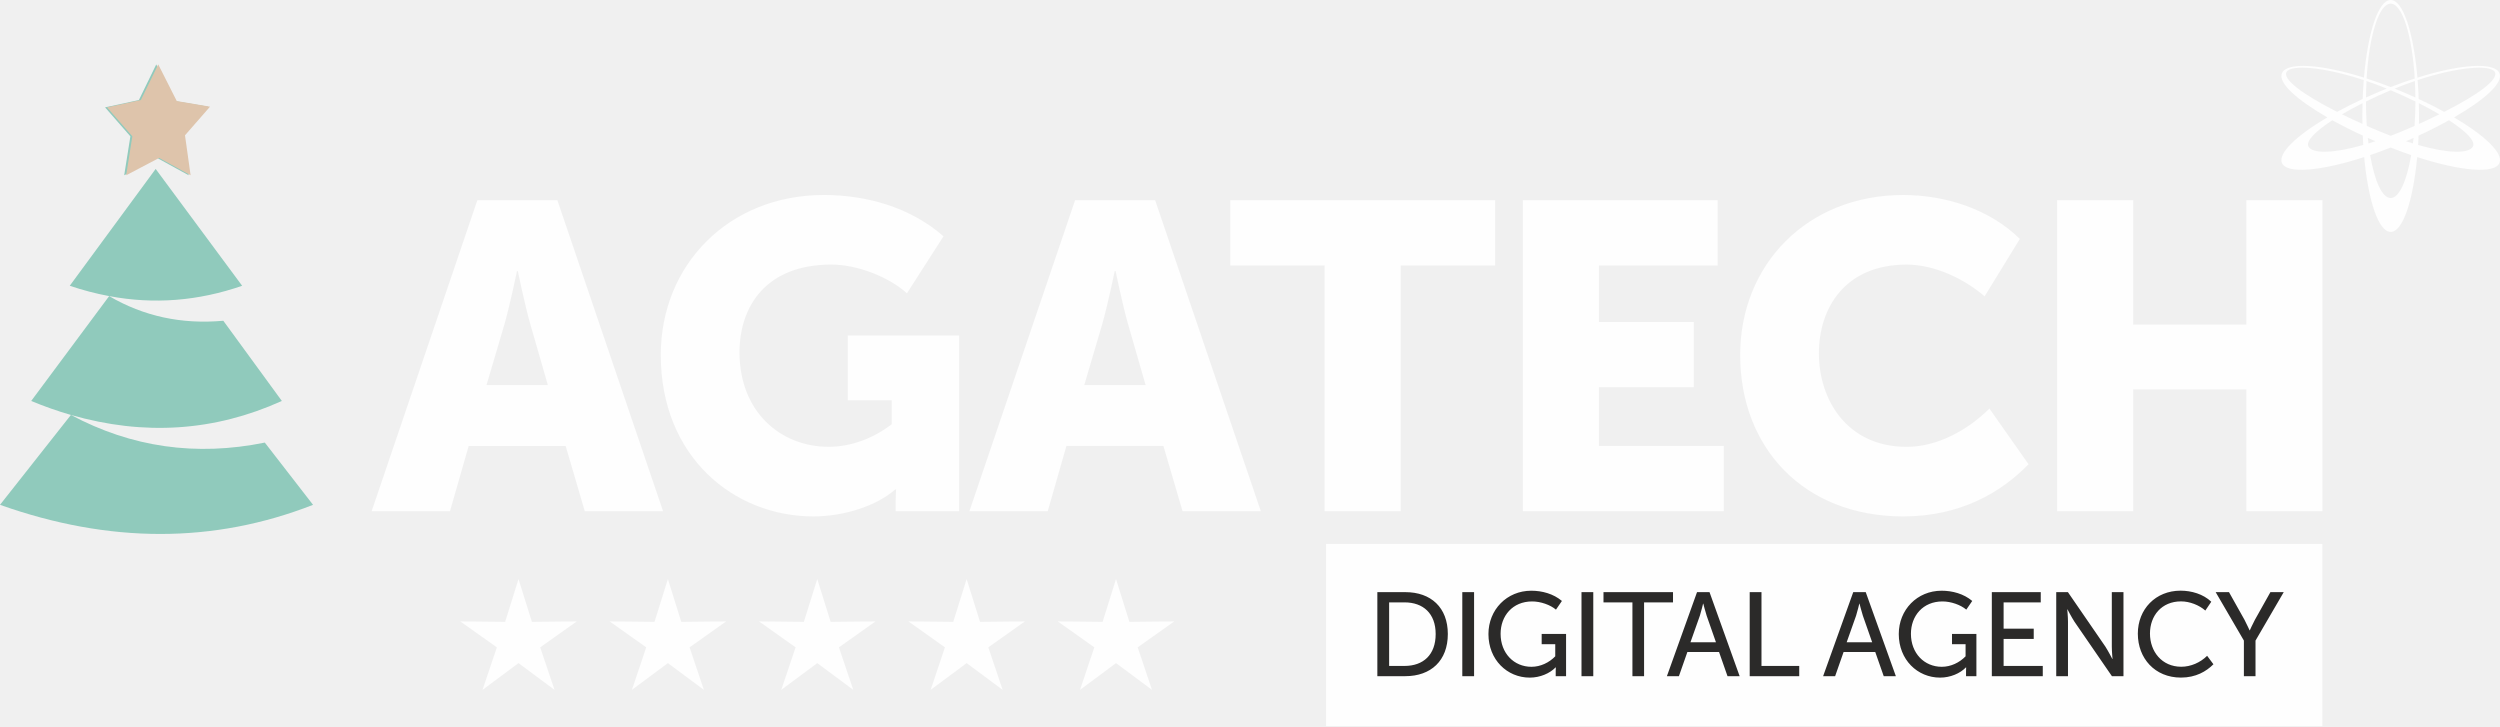
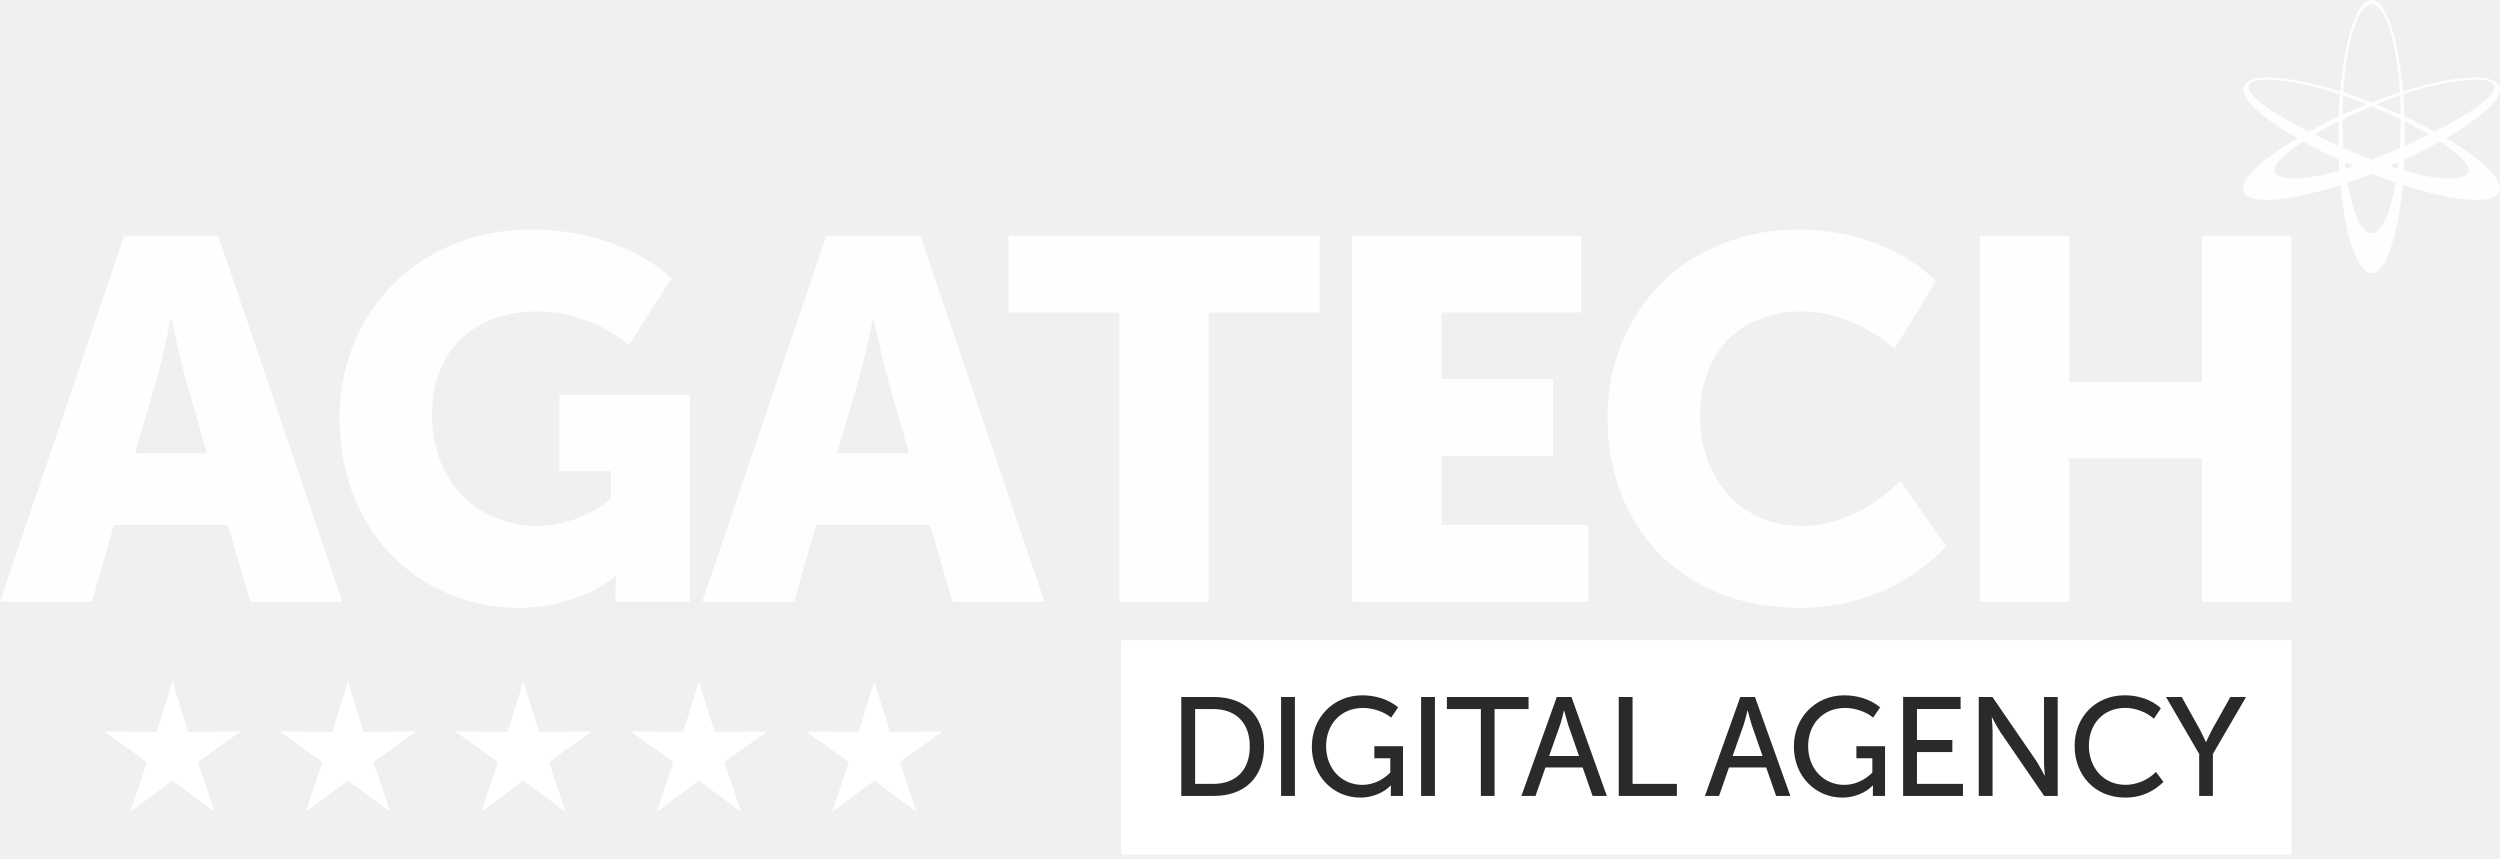
- <svg xmlns="http://www.w3.org/2000/svg" xml:space="preserve" width="91.129mm" height="26.466mm" version="1.1" style="shape-rendering:geometricPrecision; text-rendering:geometricPrecision; image-rendering:optimizeQuality; fill-rule:evenodd; clip-rule:evenodd" viewBox="0 0 986.77 286.58">
-   <defs>
-     <style type="text/css">
-    
-     .fil2 {fill:#FEFEFE}
-     .fil4 {fill:#90CABC}
-     .fil5 {fill:#DEC4AB}
-     .fil0 {fill:#FEFEFE}
-     .fil3 {fill:#2B2A29;fill-rule:nonzero}
-     .fil1 {fill:#FEFEFE;fill-rule:nonzero}
-    
-   </style>
-   </defs>
-   <g id="Слой_x0020_2">
-     <path class="fil0" d="M943.62 0c4.88,0 9.03,12.8 10.56,30.64 16.97,-5.32 30.28,-6.24 32.34,-1.81 1.75,3.77 -5.74,10.51 -17.89,17.5 12.13,7.15 19.46,14.1 17.95,17.93 -1.78,4.51 -15.26,3.32 -32.5,-2.26 -1.6,17.27 -5.68,29.54 -10.46,29.54 -4.78,0 -8.86,-12.27 -10.46,-29.54 -17.23,5.58 -30.72,6.77 -32.49,2.26 -1.51,-3.83 5.82,-10.78 17.95,-17.93 -12.15,-7 -19.64,-13.74 -17.89,-17.51 2.06,-4.42 15.37,-3.51 32.34,1.81 1.53,-17.84 5.68,-30.64 10.56,-30.64zm23.02 47.46c-3.66,2.03 -7.7,4.08 -12,6.06 -0.05,1.25 -0.12,2.48 -0.19,3.7 12.02,3.43 20.04,3.47 21.61,0.64 1.18,-2.13 -2.69,-6.02 -9.42,-10.4zm-44.17 -3.31c3.13,-1.71 6.51,-3.42 10.09,-5.08 0.09,-2.56 0.24,-5.05 0.43,-7.46 -15.83,-5.23 -28.72,-6.22 -30.47,-3.2 -1.62,2.79 6.05,8.7 19.96,15.74zm-1.87 3.31c3.66,2.03 7.7,4.08 12,6.06 0.05,1.25 0.12,2.49 0.19,3.7 -12.01,3.43 -20.03,3.47 -21.6,0.64 -1.18,-2.13 2.69,-6.02 9.42,-10.4zm14 6.97c0.98,0.44 1.97,0.88 2.98,1.31 -0.93,0.31 -1.84,0.6 -2.73,0.87 -0.09,-0.71 -0.17,-1.44 -0.25,-2.18zm9.02 3.81c2.76,1.09 5.46,2.08 8.09,2.98 -1.75,10.22 -4.72,16.94 -8.1,16.94 -3.37,0 -6.34,-6.72 -8.1,-16.94 2.63,-0.9 5.34,-1.89 8.1,-2.98zm21.15 -14.09c-3.13,-1.71 -6.51,-3.42 -10.09,-5.08 -0.09,-2.56 -0.24,-5.05 -0.43,-7.46 15.83,-5.23 28.72,-6.22 30.47,-3.2 1.62,2.79 -6.05,8.7 -19.96,15.74zm-11.4 -5.68c-1.75,-0.8 -3.55,-1.58 -5.39,-2.35 -0.94,-0.39 -1.87,-0.77 -2.8,-1.15l0.12 -0.05c2.67,-1.09 5.31,-2.07 7.87,-2.94 0.11,2.11 0.18,4.28 0.2,6.49zm-9.75 -4.11c-3.25,-1.26 -6.43,-2.39 -9.5,-3.38 1.01,-16.93 4.88,-29.54 9.5,-29.54 4.62,0 8.48,12.61 9.5,29.54 -3.07,0.99 -6.25,2.11 -9.5,3.38zm-19.22 10.76c2.51,1.24 5.2,2.51 8.06,3.8 -0.02,-1.04 -0.03,-2.08 -0.03,-3.14 0,-1.71 0.02,-3.39 0.07,-5.05 -2.91,1.46 -5.63,2.94 -8.1,4.39zm9.79 4.57c0.51,0.23 1.02,0.45 1.54,0.68 2.73,1.19 5.37,2.27 7.89,3.23 2.53,-0.96 5.16,-2.04 7.89,-3.23 0.52,-0.23 1.03,-0.45 1.54,-0.68 0.21,-3.08 0.32,-6.3 0.33,-9.63 -3.09,-1.52 -6.37,-3.01 -9.76,-4.44 -3.38,1.42 -6.66,2.91 -9.76,4.44 0.01,3.33 0.12,6.56 0.33,9.63zm15.48 6.06c0.93,0.31 1.84,0.6 2.72,0.87 0.09,-0.71 0.17,-1.44 0.25,-2.18 -0.98,0.44 -1.97,0.88 -2.97,1.31zm13.17 -10.63c-2.47,-1.45 -5.19,-2.93 -8.1,-4.39 0.05,1.66 0.07,3.34 0.07,5.05 0,1.05 -0.01,2.1 -0.03,3.14 2.86,-1.29 5.55,-2.56 8.06,-3.8zm-20.77 -10.15l-0.12 -0.05c-2.67,-1.09 -5.31,-2.07 -7.87,-2.94 -0.11,2.11 -0.18,4.27 -0.2,6.49 1.76,-0.8 3.55,-1.58 5.39,-2.35 0.94,-0.39 1.87,-0.78 2.8,-1.15z" />
-     <path class="fil1" d="M146.71 201.78l30.9 0 7.38 -25.75 38.28 0 7.55 25.75 30.9 0 -41.72 -122.75 -31.59 0 -41.72 122.75zm45.32 -49.79l7.04 -23.86c2.23,-7.73 4.98,-21.12 4.98,-21.12l0.34 0c0,0 2.75,13.39 4.98,21.12l6.87 23.86 -24.21 0zm68.79 -11.85c0,40.17 28.84,63.69 60.26,63.69 12.02,0 24.89,-4.12 32.27,-10.64l0.34 0c0,0 -0.17,2.57 -0.17,5.15l0 3.43 25.06 0 0 -69.36 -43.95 0 0 25.58 17.34 0 0 9.44c-7.04,5.49 -15.97,8.93 -24.89,8.93 -19.06,0 -35.19,-13.91 -35.19,-37.25 0,-18.2 10.47,-34.68 36.22,-34.68 10.47,0 22.83,4.98 29.87,11.33l14.42 -22.49c-13.05,-11.5 -30.56,-16.31 -47.21,-16.31 -37.43,0 -64.38,27.47 -64.38,63.18zm121.83 61.63l30.9 0 7.38 -25.75 38.28 0 7.55 25.75 30.9 0 -41.72 -122.75 -31.59 0 -41.72 122.75zm45.32 -49.79l7.04 -23.86c2.23,-7.73 4.98,-21.12 4.98,-21.12l0.34 0c0,0 2.75,13.39 4.98,21.12l6.87 23.86 -24.21 0zm94.88 49.79l30.04 0 0 -97 37.25 0 0 -25.75 -104.55 0 0 25.75 37.25 0 0 97zm78.23 0l79.31 0 0 -25.75 -49.27 0 0 -23.18 37.43 0 0 -25.75 -37.43 0 0 -22.32 46.87 0 0 -25.75 -76.91 0 0 122.75zm85.78 -61.63c0,36.4 24.89,63.69 64.38,63.69 22.49,0 38.63,-9.44 49.44,-20.6l-15.45 -21.97c-8.41,8.41 -20.43,15.11 -32.62,15.11 -23.69,0 -34.68,-18.71 -34.68,-36.91 0,-17.68 10.13,-35.02 34.68,-35.02 10.99,0 22.83,5.67 30.73,12.53l13.91 -22.66c-12.02,-11.85 -29.53,-17.34 -46.01,-17.34 -37.94,0 -64.38,27.47 -64.38,63.18zm125.1 61.63l30.04 0 0 -48.07 44.64 0 0 48.07 30.04 0 0 -122.75 -30.04 0 0 49.1 -44.64 0 0 -49.1 -30.04 0 0 122.75z" />
-     <polygon class="fil2" points="523.41,214.7 916.63,214.7 916.63,286.58 523.41,286.58 " />
-     <path class="fil3" d="M543.65 266.89l11.04 0c10.1,0 16.78,-6.11 16.78,-16.63 0,-10.48 -6.67,-16.54 -16.78,-16.54l-11.04 0 0 33.17zm4.65 -4.04l0 -25.09 6.06 0c7.38,0 12.31,4.37 12.31,12.5 0,8.22 -4.89,12.59 -12.31,12.59l-6.06 0zm28.88 4.04l4.65 0 0 -33.17 -4.65 0 0 33.17zm10.32 -16.63c0,10.15 7.38,17.2 16.31,17.2 4.09,0 7.94,-1.69 10.2,-4.04l0.09 0c0,0 -0.05,0.7 -0.05,1.41l0 2.07 4.09 0 0 -16.68 -9.63 0 0 4.04 5.36 0 0 4.79c-2.4,2.49 -5.83,4.14 -9.4,4.14 -6.91,0 -12.17,-5.36 -12.17,-13.02 0,-7.05 4.7,-12.78 12.45,-12.78 3.38,0 7.19,1.36 9.4,3.24l2.35 -3.43c-3.34,-2.82 -7.8,-4.04 -12.08,-4.04 -9.68,0 -16.92,7.52 -16.92,17.1zm36.73 16.63l4.65 0 0 -33.17 -4.65 0 0 33.17zm20.1 0l4.6 0 0 -29.13 11.42 0 0 -4.04 -27.44 0 0 4.04 11.42 0 0 29.13zm13.61 0l4.74 0 3.34 -9.54 12.5 0 3.34 9.54 4.79 0 -11.89 -33.17 -4.93 0 -11.89 33.17zm9.3 -13.39l3.71 -10.48c0.56,-1.74 1.27,-4.75 1.27,-4.75l0.09 0c0,0 0.75,3.01 1.32,4.75l3.67 10.48 -10.06 0zm23.38 13.39l19.55 0 0 -4.04 -14.9 0 0 -29.13 -4.65 0 0 33.17zm28.98 0l4.74 0 3.34 -9.54 12.5 0 3.34 9.54 4.79 0 -11.89 -33.17 -4.93 0 -11.89 33.17zm9.3 -13.39l3.71 -10.48c0.56,-1.74 1.27,-4.75 1.27,-4.75l0.09 0c0,0 0.75,3.01 1.32,4.75l3.67 10.48 -10.06 0zm20.56 -3.24c0,10.15 7.38,17.2 16.31,17.2 4.09,0 7.94,-1.69 10.2,-4.04l0.09 0c0,0 -0.05,0.7 -0.05,1.41l0 2.07 4.09 0 0 -16.68 -9.63 0 0 4.04 5.36 0 0 4.79c-2.4,2.49 -5.83,4.14 -9.4,4.14 -6.91,0 -12.17,-5.36 -12.17,-13.02 0,-7.05 4.7,-12.78 12.45,-12.78 3.38,0 7.19,1.36 9.4,3.24l2.35 -3.43c-3.34,-2.82 -7.8,-4.04 -12.08,-4.04 -9.68,0 -16.92,7.52 -16.92,17.1zm36.73 16.63l20.11 0 0 -4.04 -15.46 0 0 -10.67 11.89 0 0 -4.04 -11.89 0 0 -10.38 14.66 0 0 -4.04 -19.31 0 0 33.17zm25.41 0l4.65 0 0 -21.52c0,-1.88 -0.28,-4.84 -0.28,-4.84l0.09 0c0,0 1.55,3.01 2.73,4.84l14.8 21.52 4.56 0 0 -33.17 -4.6 0 0 21.52c0,1.88 0.28,4.84 0.28,4.84l-0.09 0c0,0 -1.55,-3.01 -2.72,-4.84l-14.8 -21.52 -4.61 0 0 33.17zm32.22 -16.78c0,9.73 6.72,17.34 17.01,17.34 5.87,0 10.01,-2.44 12.83,-5.26l-2.49 -3.34c-2.68,2.68 -6.48,4.32 -10.2,4.32 -7.71,0 -12.36,-6.06 -12.36,-13.11 0,-7 4.56,-12.69 12.26,-12.69 3.43,0 7.14,1.46 9.59,3.62l2.35 -3.48c-3.2,-3.05 -7.85,-4.37 -12.12,-4.37 -9.87,0 -16.87,7.33 -16.87,16.96zm41.85 16.78l4.6 0 0 -14.05 11.14 -19.12 -5.26 0 -6.11 10.9c-1.03,1.93 -2.02,4.18 -2.02,4.18l-0.09 0c0,0 -1.03,-2.26 -2.02,-4.18l-6.11 -10.9 -5.26 0 11.14 19.12 0 14.05z" />
-     <polygon class="fil2" points="204.66,228.56 209.95,245.46 227.65,245.27 213.22,255.51 218.87,272.29 204.66,261.73 190.46,272.29 196.11,255.51 181.68,245.27 199.38,245.46 " />
-     <polygon class="fil2" points="263.62,228.56 268.91,245.46 286.61,245.27 272.18,255.51 277.83,272.29 263.62,261.73 249.42,272.29 255.07,255.51 240.63,245.27 258.34,245.46 " />
-     <polygon class="fil2" points="322.58,228.56 327.87,245.46 345.57,245.27 331.13,255.51 336.79,272.29 322.58,261.73 308.37,272.29 314.03,255.51 299.59,245.27 317.29,245.46 " />
-     <polygon class="fil2" points="381.54,228.56 386.83,245.46 404.53,245.27 390.09,255.51 395.75,272.29 381.54,261.73 367.33,272.29 372.98,255.51 358.55,245.27 376.25,245.46 " />
-     <polygon class="fil2" points="440.5,228.56 445.78,245.46 463.48,245.27 449.05,255.51 454.7,272.29 440.5,261.73 426.29,272.29 431.94,255.51 417.51,245.27 435.21,245.46 " />
-     <g>
-       <path class="fil4" d="M12.31 158.26c5.26,2.19 10.49,4.03 15.68,5.52 28.95,8.32 56.71,6.48 83.26,-5.52l-23.11 -31.66c-16.41,1.49 -31.43,-1.75 -45.06,-9.72l-30.77 41.39 0 0zm15.68 5.52l-27.99 35.48c43.2,15.33 84.39,15.33 123.56,0l-19.04 -24.57c-27.1,5.52 -52.61,1.88 -76.53,-10.91l0 0zm67.59 -50.98l-34.14 -46.12 -33.91 46.12c5.19,1.75 10.37,3.11 15.56,4.07 17.57,3.33 35.07,1.97 52.49,-4.07l0 0zm-13.47 -70.69l-13.12 -2.23 -7.32 -14.45 -6.85 14.06 -13.35 2.89 9.99 11.43 -2.44 15.37 13.01 -6.83 12.43 6.83 -2.21 -15.77 9.87 -11.3z" />
-     </g>
-     <polygon class="fil5" points="82.89,42.11 69.77,39.88 62.46,25.42 55.6,39.48 42.25,42.37 52.24,53.8 49.8,69.18 62.8,62.34 75.23,69.18 73.02,53.41 " />
-   </g>
+ <svg xmlns="http://www.w3.org/2000/svg" width="574" height="197" viewBox="0 0 574 197" fill="none">
+   <path fill-rule="evenodd" clip-rule="evenodd" d="M544.523 0C547.861 0 550.689 8.762 551.732 20.982C563.329 17.338 572.429 16.714 573.827 19.743C575.023 22.326 569.907 26.942 561.599 31.728C569.891 36.62 574.893 41.381 573.867 44.005C572.655 47.09 563.442 46.281 551.667 42.458C550.576 54.281 547.788 62.687 544.523 62.687C541.258 62.687 538.47 54.281 537.379 42.458C525.604 46.281 516.391 47.09 515.179 44.005C514.145 41.381 519.155 36.62 527.447 31.728C519.139 26.942 514.024 22.326 515.22 19.743C516.626 16.714 525.726 17.346 537.314 20.982C538.357 8.762 541.194 0 544.523 0V0ZM560.25 32.489C557.745 33.882 554.989 35.283 552.055 36.644C552.023 37.502 551.974 38.344 551.926 39.178C560.137 41.527 565.616 41.559 566.691 39.616C567.499 38.158 564.848 35.494 560.258 32.498L560.25 32.489ZM530.073 30.222C532.215 29.048 534.518 27.882 536.967 26.748C537.032 24.991 537.129 23.29 537.258 21.638C526.437 18.059 517.636 17.378 516.44 19.452C515.333 21.363 520.578 25.412 530.073 30.23V30.222ZM528.797 32.489C531.302 33.882 534.058 35.283 536.991 36.636C537.024 37.494 537.072 38.336 537.121 39.17C528.91 41.519 523.43 41.551 522.356 39.608C521.547 38.15 524.198 35.486 528.789 32.489H528.797ZM538.357 37.267C539.028 37.567 539.707 37.867 540.394 38.166C539.763 38.377 539.141 38.571 538.535 38.757C538.47 38.272 538.414 37.769 538.365 37.267H538.357ZM544.523 39.875C546.406 40.62 548.257 41.3 550.051 41.916C548.855 48.912 546.826 53.52 544.523 53.52C542.22 53.52 540.192 48.92 538.995 41.916C540.79 41.3 542.64 40.62 544.531 39.875H544.523ZM558.973 30.222C556.831 29.048 554.528 27.882 552.079 26.748C552.015 24.991 551.918 23.29 551.788 21.638C562.61 18.059 571.41 17.378 572.606 19.452C573.714 21.363 568.469 25.412 558.973 30.23V30.222ZM551.182 26.335C549.986 25.784 548.758 25.25 547.497 24.723C546.859 24.456 546.22 24.197 545.582 23.938L545.671 23.905C547.497 23.16 549.299 22.488 551.053 21.889C551.126 23.331 551.174 24.821 551.19 26.335H551.182ZM544.523 23.517C542.301 22.65 540.127 21.881 538.034 21.209C538.729 9.612 541.371 0.98 544.523 0.98C547.675 0.98 550.318 9.612 551.013 21.209C548.92 21.881 546.746 22.658 544.523 23.517ZM531.391 30.886C533.104 31.736 534.947 32.603 536.902 33.486C536.894 32.773 536.886 32.06 536.886 31.34C536.886 30.173 536.902 29.015 536.935 27.882C534.947 28.886 533.088 29.89 531.399 30.886H531.391ZM538.082 34.012C538.43 34.166 538.777 34.32 539.133 34.474C541 35.291 542.802 36.028 544.523 36.684C546.253 36.028 548.055 35.291 549.914 34.474C550.269 34.32 550.617 34.166 550.964 34.012C551.11 31.906 551.182 29.696 551.19 27.42C549.073 26.384 546.834 25.355 544.523 24.383C542.212 25.355 539.973 26.375 537.856 27.42C537.856 29.696 537.937 31.906 538.082 34.012ZM548.661 38.158C549.291 38.369 549.914 38.563 550.52 38.749C550.584 38.263 550.641 37.761 550.689 37.259C550.019 37.559 549.34 37.858 548.661 38.158ZM557.656 30.878C555.967 29.882 554.108 28.87 552.12 27.874C552.152 29.007 552.168 30.165 552.168 31.331C552.168 32.052 552.16 32.773 552.152 33.477C554.108 32.595 555.942 31.728 557.664 30.878H557.656ZM543.465 23.93L543.384 23.897C541.557 23.152 539.755 22.48 538.001 21.881C537.929 23.322 537.88 24.804 537.864 26.327C539.06 25.784 540.288 25.242 541.549 24.715C542.188 24.448 542.826 24.181 543.465 23.93Z" fill="#FEFEFE" />
+   <path d="M0 138.153H21.117L26.16 120.524H52.32L57.484 138.153H78.601L50.097 54.111H28.512L0.008 138.153H0ZM30.968 104.068L35.777 87.726C37.304 82.438 39.179 73.271 39.179 73.271H39.413C39.413 73.271 41.288 82.438 42.816 87.726L47.511 104.068H30.968ZM77.97 95.954C77.97 123.463 97.681 139.562 119.146 139.562C127.356 139.562 136.157 136.744 141.2 132.274H141.434C141.434 132.274 141.321 134.039 141.321 135.797V138.145H158.446V90.658H128.415V108.174H140.263V114.636C135.454 118.394 129.353 120.75 123.251 120.75C110.232 120.75 99.201 111.227 99.201 95.241C99.201 82.778 106.353 71.498 123.954 71.498C131.106 71.498 139.56 74.907 144.368 79.256L154.219 63.853C145.306 55.982 133.337 52.686 121.958 52.686C96.388 52.686 77.97 71.498 77.97 95.946V95.954ZM161.218 138.153H182.335L187.378 120.524H213.538L218.702 138.153H239.819L211.315 54.111H189.73L161.226 138.153H161.218ZM192.186 104.068L196.995 87.726C198.522 82.438 200.397 73.271 200.397 73.271H200.632C200.632 73.271 202.506 82.438 204.034 87.726L208.729 104.068H192.186ZM257.016 138.153H277.543V71.741H303V54.111H231.559V71.741H257.016V138.153ZM310.467 138.153H364.662V120.524H330.994V104.651H356.564V87.022H330.994V71.741H363.021V54.111H310.467V138.153ZM369.083 95.954C369.083 120.872 386.094 139.562 413.07 139.562C428.433 139.562 439.464 133.1 446.851 125.455L436.296 110.409C430.55 116.167 422.34 120.75 414.008 120.75C397.82 120.75 390.313 107.939 390.313 95.476C390.313 83.37 397.23 71.498 414.008 71.498C421.515 71.498 429.613 75.377 435.003 80.082L444.507 64.566C436.296 56.46 424.328 52.694 413.07 52.694C387.145 52.694 369.083 71.506 369.083 95.954ZM454.561 138.153H475.088V105.243H505.587V138.153H526.114V54.111H505.587V87.726H475.088V54.111H454.561V138.153Z" fill="#FEFEFE" />
+   <path fill-rule="evenodd" clip-rule="evenodd" d="M257.396 147.004H526.082V196.216H257.396V147.004Z" fill="white" />
+   <path d="M271.224 182.741H278.773C285.674 182.741 290.232 178.562 290.232 171.355C290.232 164.18 285.674 160.034 278.773 160.034H271.224V182.749V182.741ZM274.4 179.972V162.796H278.538C283.581 162.796 286.951 165.784 286.951 171.355C286.951 176.983 283.613 179.98 278.538 179.98H274.4V179.972ZM294.135 182.741H297.311V160.026H294.135V182.741ZM301.191 171.355C301.191 178.303 306.233 183.13 312.335 183.13C315.131 183.13 317.758 181.972 319.301 180.36H319.366C319.366 180.36 319.334 180.846 319.334 181.324V182.741H322.13V171.323H315.551V174.092H319.212V177.372C317.572 179.081 315.228 180.206 312.788 180.206C308.068 180.206 304.472 176.538 304.472 171.298C304.472 166.472 307.68 162.544 312.982 162.544C315.293 162.544 317.895 163.476 319.406 164.763L321.015 162.415C318.736 160.488 315.689 159.645 312.763 159.645C306.153 159.645 301.207 164.796 301.207 171.355H301.191ZM326.284 182.741H329.46V160.026H326.284V182.741ZM340.014 182.741H343.158V162.796H350.957V160.026H332.207V162.796H340.006V182.741H340.014ZM349.316 182.741H352.557L354.836 176.214H363.378L365.657 182.741H368.93L360.808 160.026H357.438L349.316 182.741ZM355.676 173.574L358.214 166.399C358.602 165.209 359.078 163.152 359.078 163.152H359.143C359.143 163.152 359.66 165.209 360.04 166.399L362.545 173.574H355.676ZM371.653 182.741H385.012V179.972H374.837V160.026H371.661V182.741H371.653ZM391.453 182.741H394.694L396.973 176.214H405.515L407.794 182.741H411.067L402.945 160.026H399.575L391.453 182.741ZM397.813 173.574L400.351 166.399C400.739 165.209 401.215 163.152 401.215 163.152H401.28C401.28 163.152 401.797 165.209 402.177 166.399L404.682 173.574H397.813ZM411.867 171.355C411.867 178.303 416.91 183.13 423.011 183.13C425.807 183.13 428.434 181.972 429.978 180.36H430.042C430.042 180.36 430.01 180.846 430.01 181.324V182.741H432.806V171.323H426.228V174.092H429.889V177.372C428.248 179.081 425.904 180.206 423.464 180.206C418.744 180.206 415.148 176.538 415.148 171.298C415.148 166.472 418.356 162.544 423.658 162.544C425.969 162.544 428.571 163.476 430.075 164.763L431.683 162.415C429.404 160.488 426.357 159.645 423.432 159.645C416.821 159.645 411.875 164.796 411.875 171.355H411.867ZM436.96 182.741H450.699V179.972H440.136V172.667H448.258V169.898H440.136V162.787H450.157V160.018H436.96V182.733V182.741ZM454.319 182.741H457.495V168.003C457.495 166.715 457.301 164.69 457.301 164.69H457.366C457.366 164.69 458.424 166.747 459.225 168.003L469.334 182.741H472.446V160.026H469.302V174.764C469.302 176.052 469.496 178.077 469.496 178.077H469.431C469.431 178.077 468.373 176.02 467.573 174.764L457.463 160.026H454.319V182.741ZM476.333 171.258C476.333 177.915 480.923 183.13 487.954 183.13C491.971 183.13 494.791 181.453 496.723 179.526L495.018 177.242C493.191 179.073 490.589 180.198 488.051 180.198C482.782 180.198 479.606 176.044 479.606 171.226C479.606 166.432 482.717 162.536 487.987 162.536C490.33 162.536 492.868 163.532 494.533 165.014L496.141 162.634C493.959 160.544 490.783 159.637 487.857 159.637C481.117 159.637 476.333 164.658 476.333 171.25V171.258ZM504.934 182.741H508.077V173.121L515.69 160.026H512.094L507.916 167.492C507.213 168.812 506.534 170.359 506.534 170.359H506.469C506.469 170.359 505.766 168.812 505.087 167.492L500.917 160.026H497.321L504.934 173.121V182.741Z" fill="#2B2A29" />
+   <path fill-rule="evenodd" clip-rule="evenodd" d="M39.6 156.495L43.213 168.059L55.311 167.93L45.451 174.951L49.314 186.434L39.6 179.202L29.894 186.434L33.757 174.951L23.898 167.93L35.988 168.059L39.6 156.495Z" fill="white" />
+   <path fill-rule="evenodd" clip-rule="evenodd" d="M79.886 156.495L83.498 168.059L95.596 167.93L85.737 174.951L89.6 186.434L79.886 179.202L70.18 186.434L74.043 174.951L64.183 167.93L76.273 168.059L79.886 156.495Z" fill="white" />
+   <path fill-rule="evenodd" clip-rule="evenodd" d="M120.173 156.495L123.785 168.059L135.883 167.93L126.016 174.951L129.878 186.434L120.173 179.202L110.467 186.434L114.33 174.951L104.47 167.93L116.56 168.059L120.173 156.495Z" fill="white" />
+   <path fill-rule="evenodd" clip-rule="evenodd" d="M160.459 156.495L164.072 168.059L176.17 167.93L166.302 174.951L170.165 186.434L160.459 179.202L150.753 186.434L154.616 174.951L144.757 167.93L156.847 168.059L160.459 156.495Z" fill="white" />
+   <path fill-rule="evenodd" clip-rule="evenodd" d="M200.744 156.495L204.357 168.059L216.455 167.93L206.587 174.951L210.45 186.434L200.744 179.202L191.038 186.434L194.901 174.951L185.034 167.93L197.132 168.059L200.744 156.495Z" fill="white" />
</svg>
